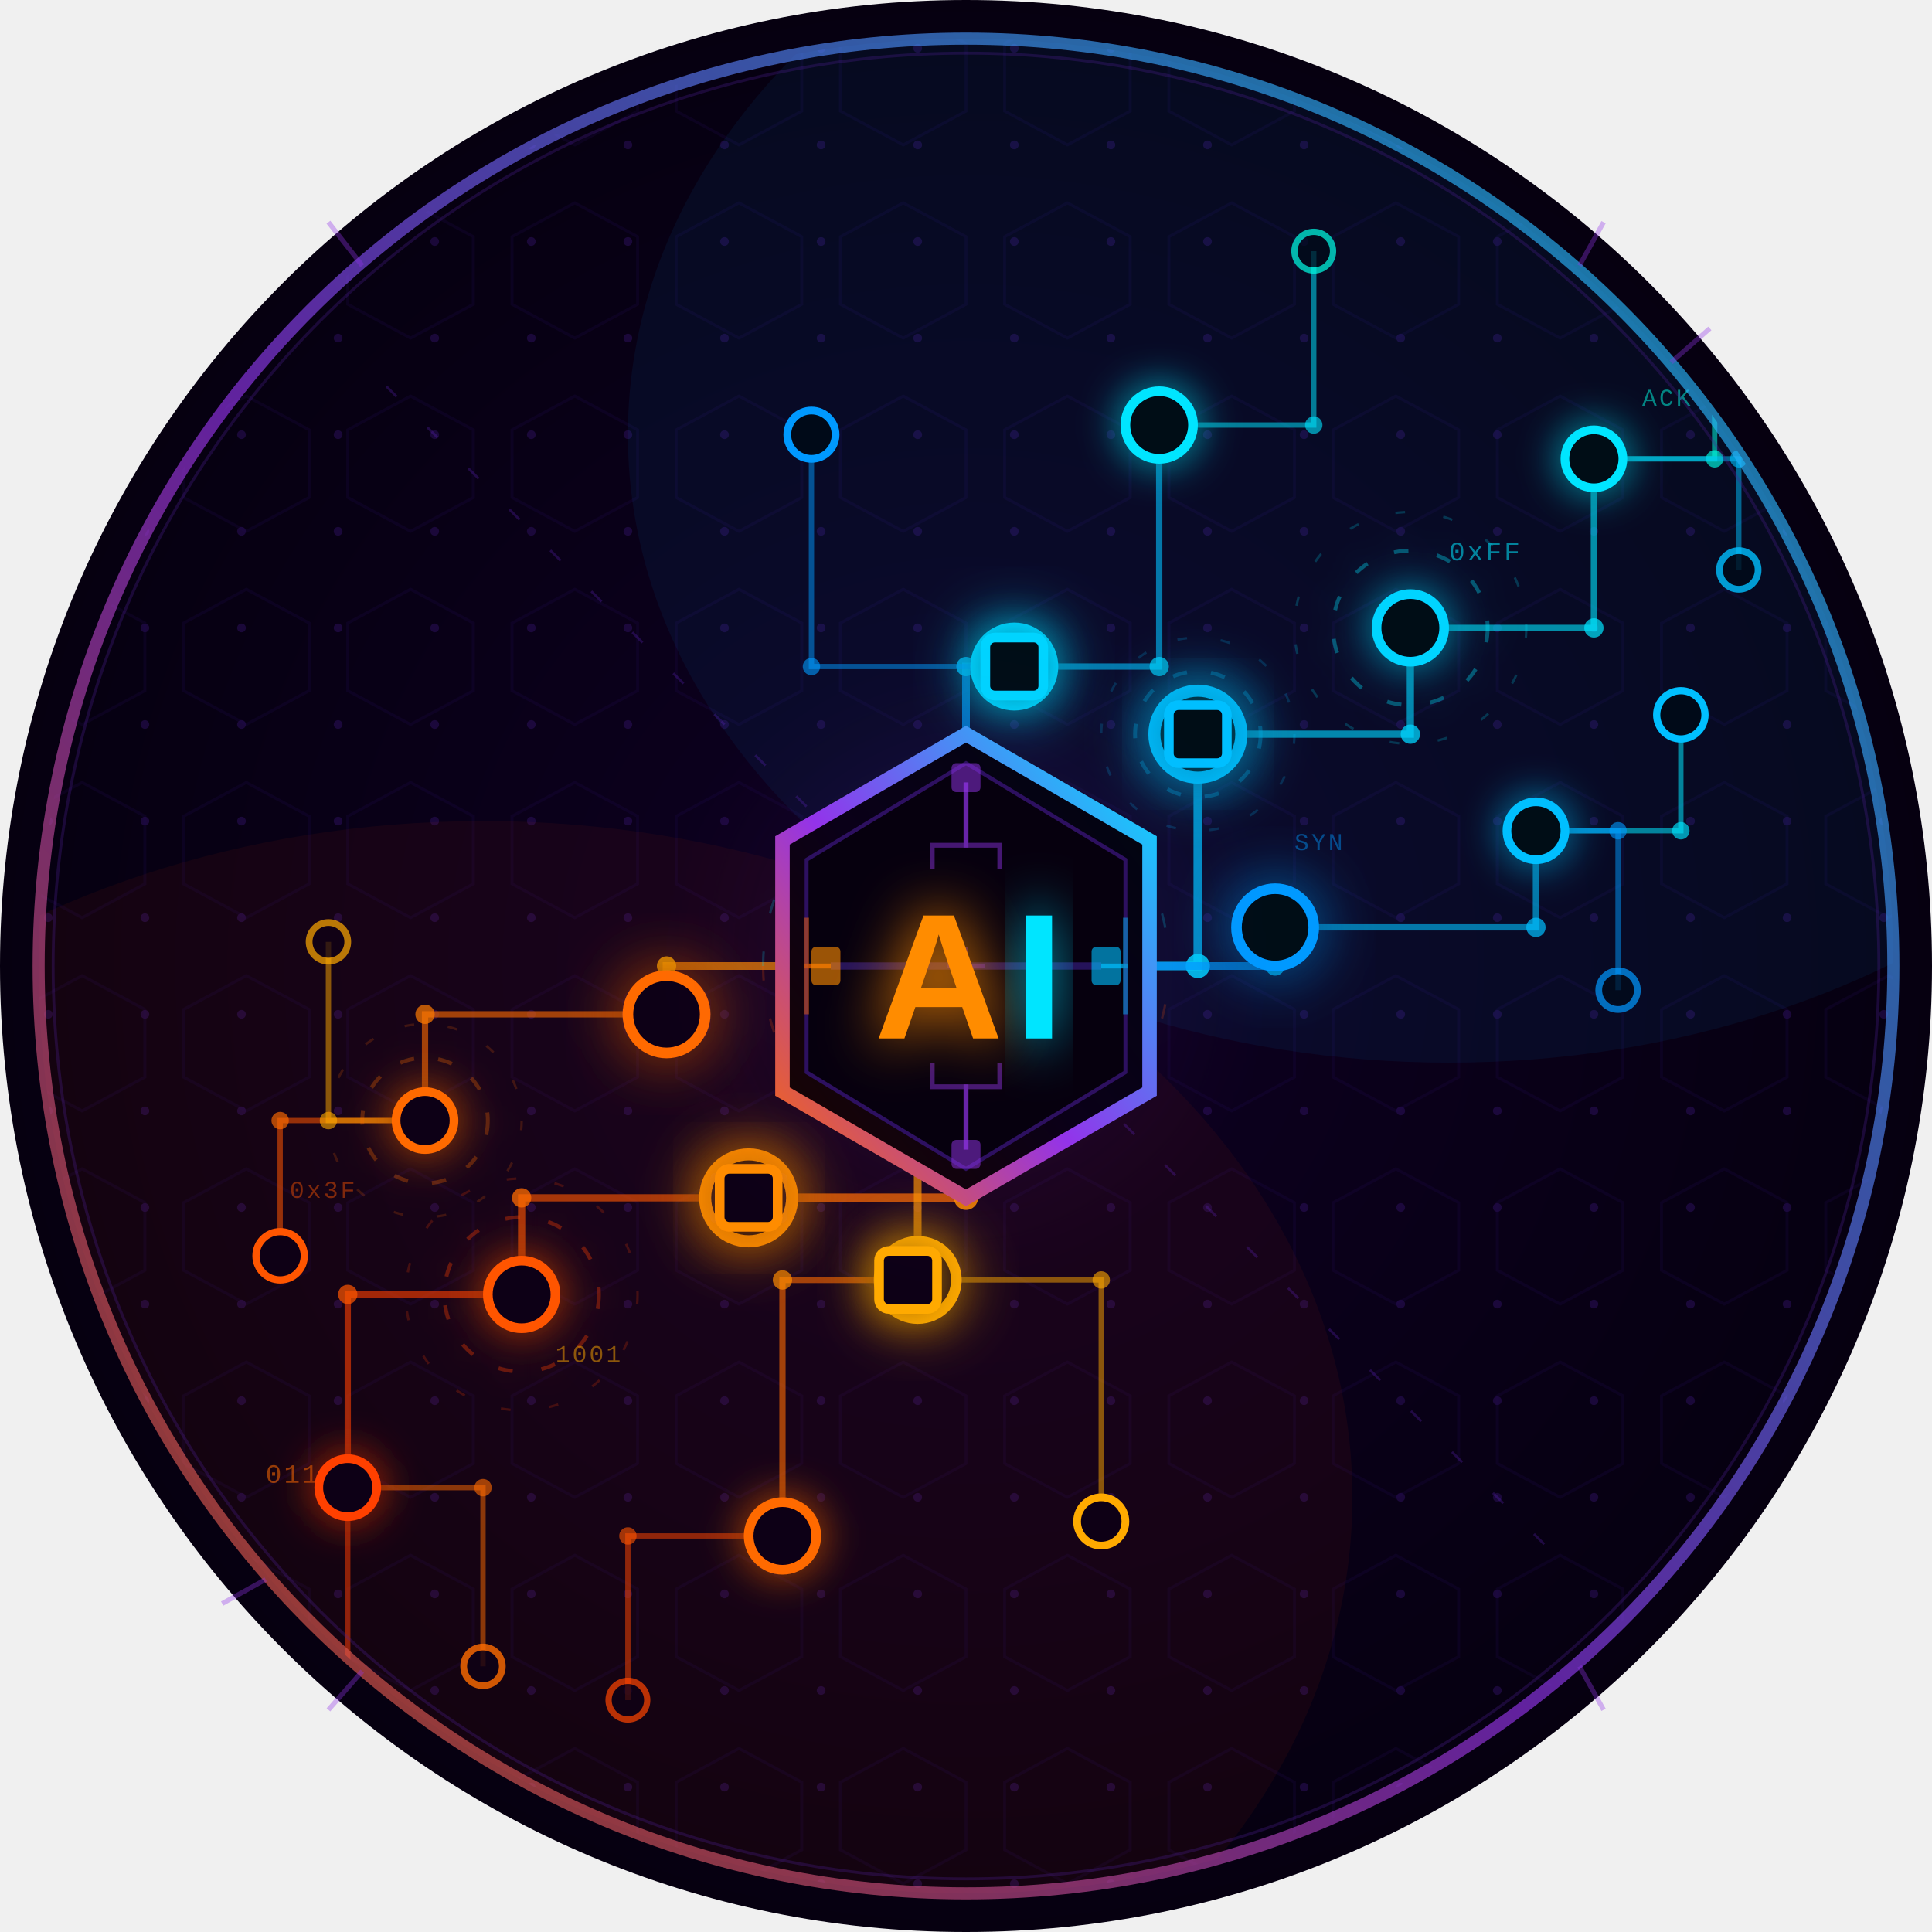
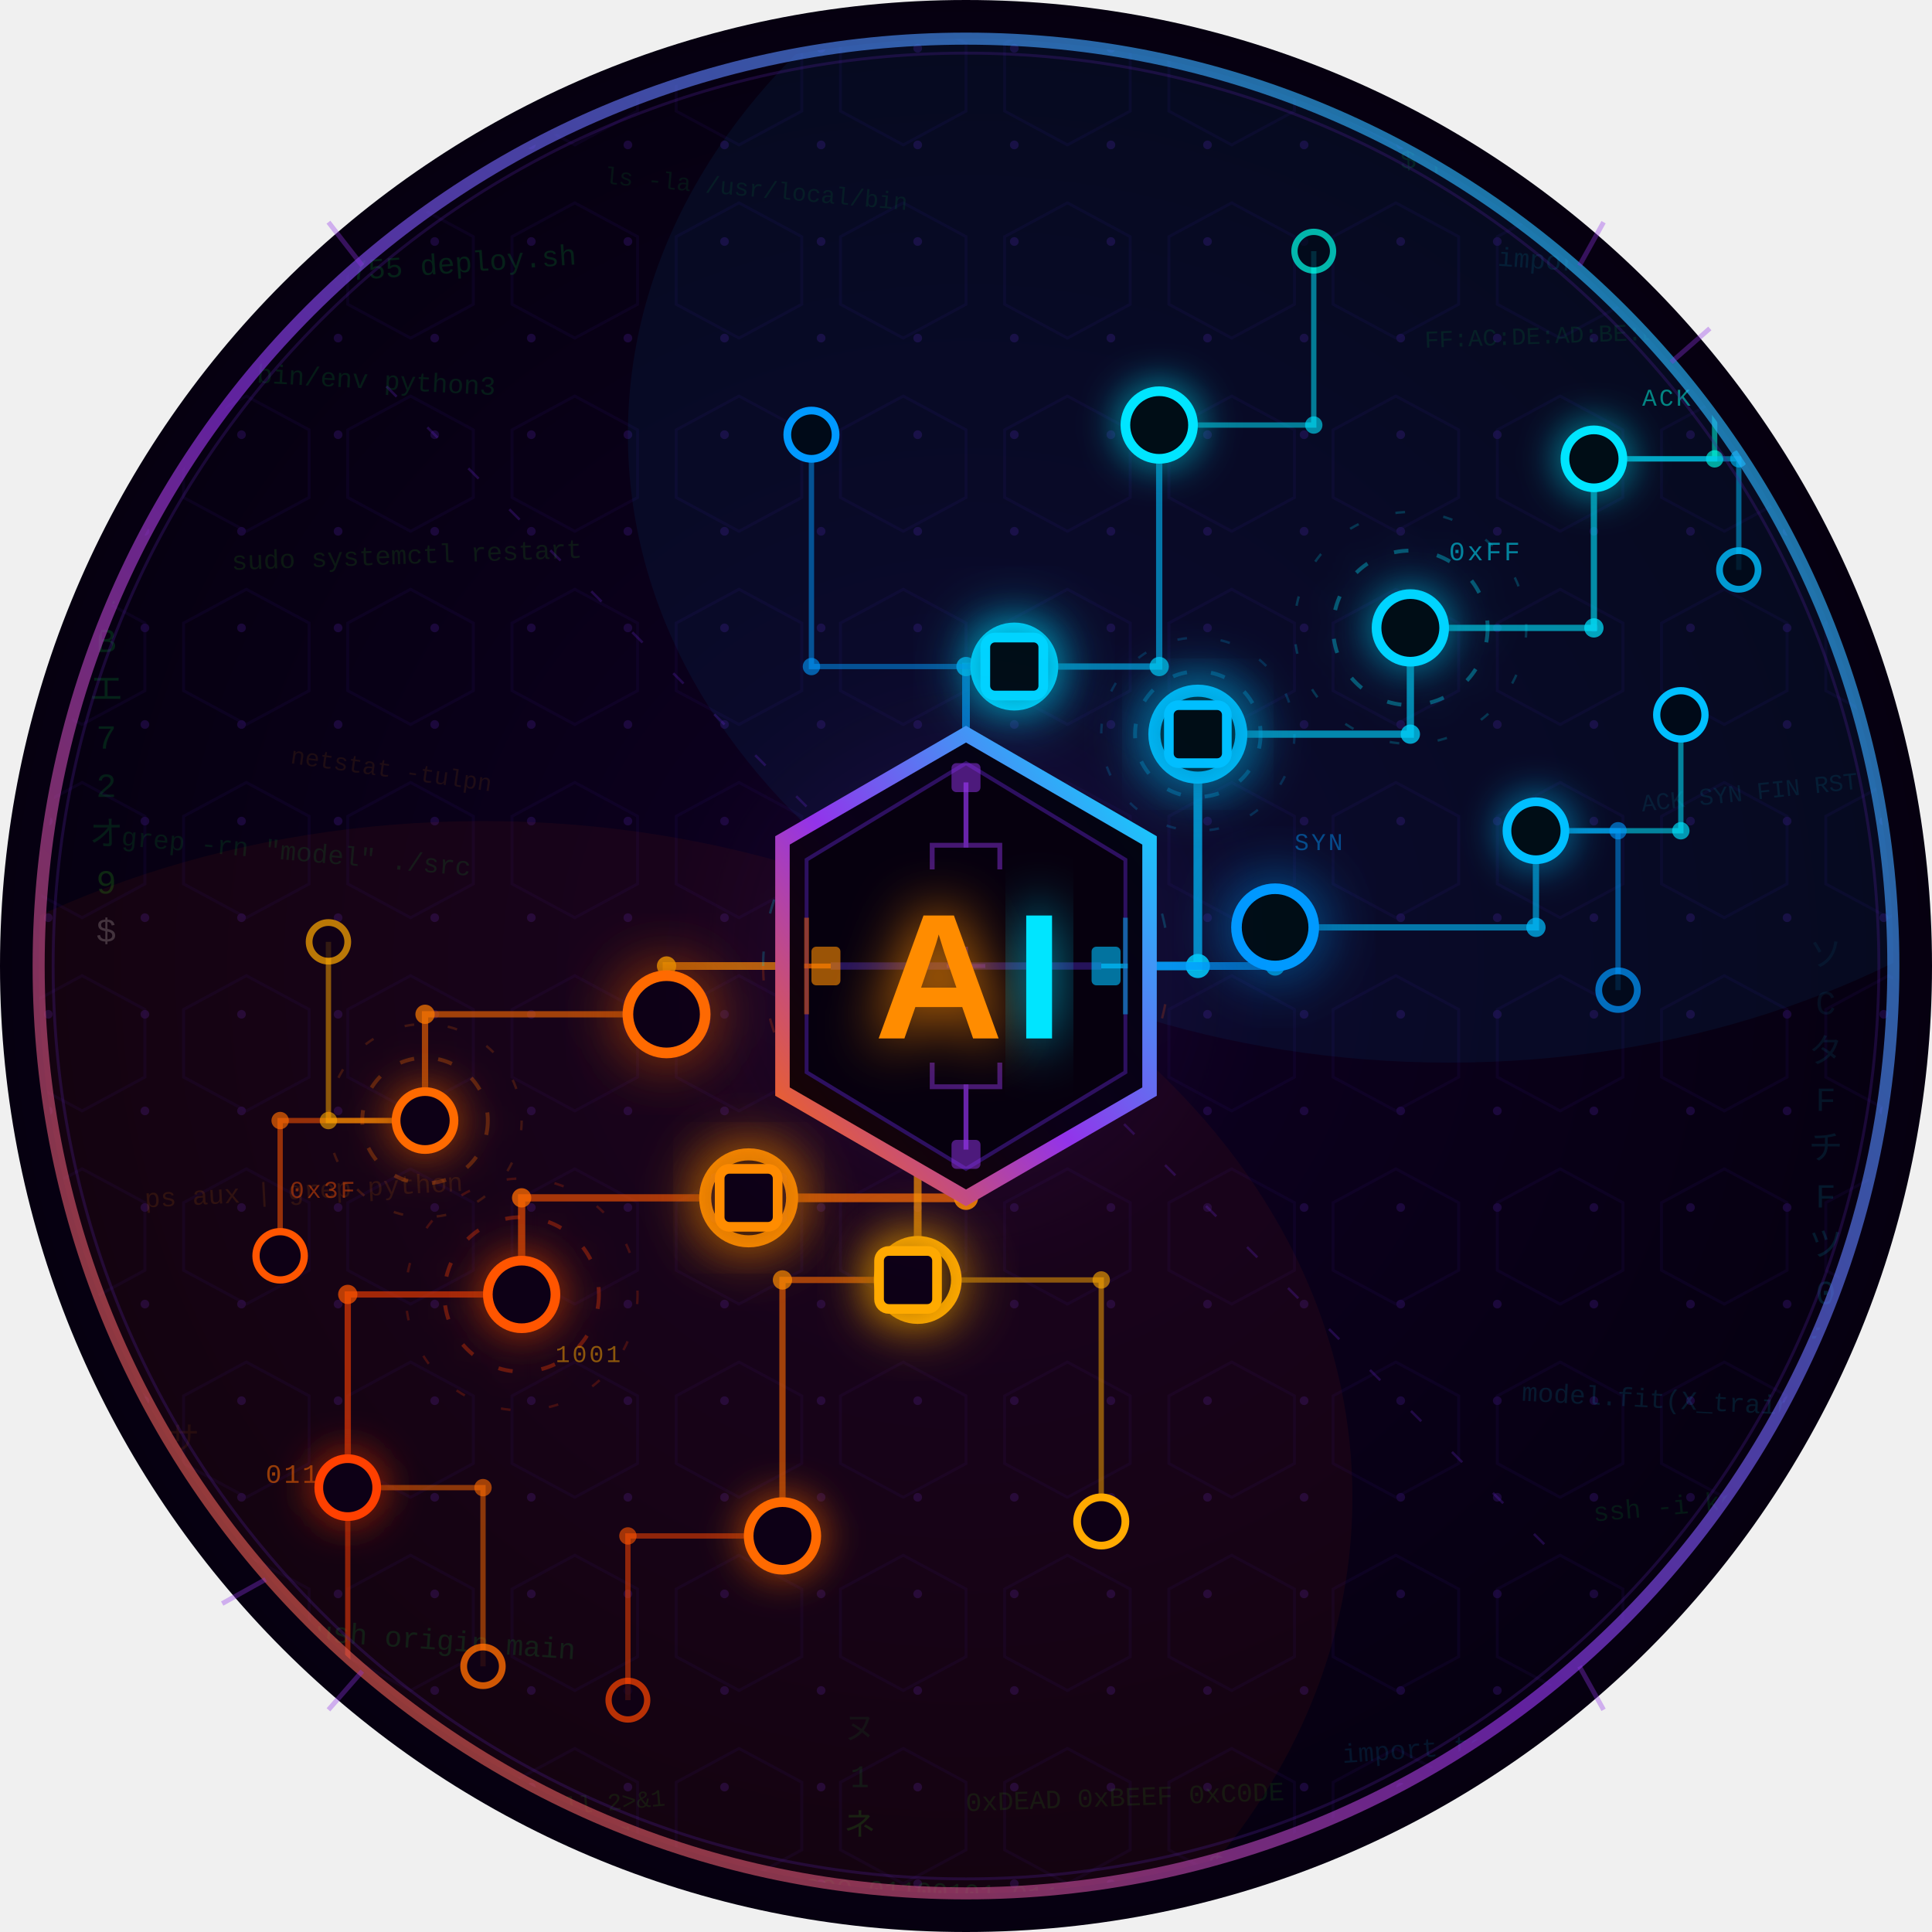
<svg xmlns="http://www.w3.org/2000/svg" width="400" height="400" viewBox="0 0 400 400">
  <defs>
    <radialGradient id="bgGrad" cx="50%" cy="50%" r="70%">
      <stop offset="0%" stop-color="#0e0022" />
      <stop offset="100%" stop-color="#020009" />
    </radialGradient>
    <linearGradient id="ogGrad" x1="0%" y1="100%" x2="100%" y2="0%">
      <stop offset="0%" stop-color="#FF3D00" />
      <stop offset="100%" stop-color="#FFAA00" />
    </linearGradient>
    <linearGradient id="cyGrad" x1="0%" y1="100%" x2="100%" y2="0%">
      <stop offset="0%" stop-color="#0099FF" />
      <stop offset="100%" stop-color="#00FFE5" />
    </linearGradient>
    <linearGradient id="hubRingGrad" x1="0%" y1="100%" x2="100%" y2="0%">
      <stop offset="0%" stop-color="#FF6B00" />
      <stop offset="45%" stop-color="#9333EA" />
      <stop offset="100%" stop-color="#00E5FF" />
    </linearGradient>
    <linearGradient id="splitGrad" x1="0%" y1="100%" x2="100%" y2="0%">
      <stop offset="0%" stop-color="#1a0500" />
      <stop offset="48%" stop-color="#0a0018" />
      <stop offset="100%" stop-color="#00050f" />
    </linearGradient>
    <filter id="ogGlow" x="-80%" y="-80%" width="260%" height="260%">
      <feGaussianBlur stdDeviation="6" result="b" />
      <feMerge>
        <feMergeNode in="b" />
        <feMergeNode in="SourceGraphic" />
      </feMerge>
    </filter>
    <filter id="cyGlow" x="-80%" y="-80%" width="260%" height="260%">
      <feGaussianBlur stdDeviation="6" result="b" />
      <feMerge>
        <feMergeNode in="b" />
        <feMergeNode in="SourceGraphic" />
      </feMerge>
    </filter>
    <filter id="hubGlow" x="-50%" y="-50%" width="200%" height="200%">
      <feGaussianBlur stdDeviation="14" result="b" />
      <feMerge>
        <feMergeNode in="b" />
        <feMergeNode in="SourceGraphic" />
      </feMerge>
    </filter>
    <filter id="nodeGlow" x="-100%" y="-100%" width="300%" height="300%">
      <feGaussianBlur stdDeviation="4" result="b" />
      <feMerge>
        <feMergeNode in="b" />
        <feMergeNode in="SourceGraphic" />
      </feMerge>
    </filter>
    <filter id="pulseGlow" x="-100%" y="-100%" width="300%" height="300%">
      <feGaussianBlur stdDeviation="3" result="b" />
      <feMerge>
        <feMergeNode in="b" />
        <feMergeNode in="SourceGraphic" />
      </feMerge>
    </filter>
    <clipPath id="circ">
      <circle cx="200" cy="200" r="192" />
    </clipPath>
  </defs>
  <circle cx="200" cy="200" r="200" fill="url(#bgGrad)" />
  <g clip-path="url(#circ)">
    <pattern id="dp" x="0" y="0" width="20" height="20" patternUnits="userSpaceOnUse">
      <circle cx="10" cy="10" r="0.9" fill="#2D1060" opacity="0.5" />
    </pattern>
    <rect width="400" height="400" fill="url(#dp)" />
    <pattern id="hexgrid" x="0" y="0" width="34" height="40" patternUnits="userSpaceOnUse">
      <polygon points="17,2 30,9 30,23 17,30 4,23 4,9" fill="none" stroke="#1E0A50" stroke-width="0.6" opacity="0.5" />
    </pattern>
    <rect width="400" height="400" fill="url(#hexgrid)" opacity="0.45" />
+     <g font-family="'Courier New','Lucida Console',monospace" font-size="7" text-anchor="middle" letter-spacing="0">
+       <text x="22" y="55" fill="#00FF41" opacity="0.06">ア</text>
+       <text x="22" y="65" fill="#00FF41" opacity="0.07">1</text>
+       <text x="22" y="75" fill="#00FF41" opacity="0.08">0</text>
+       <text x="22" y="85" fill="#00FF41" opacity="0.09">イ</text>
+       <text x="22" y="95" fill="#00FF41" opacity="0.10">F</text>
+       <text x="22" y="105" fill="#00FF41" opacity="0.11">3</text>
+       <text x="22" y="115" fill="#00FF41" opacity="0.12">ウ</text>
+       <text x="22" y="125" fill="#00FF41" opacity="0.13">E</text>
+       <text x="22" y="135" fill="#00FF41" opacity="0.14">B</text>
+       <text x="22" y="145" fill="#00FF41" opacity="0.14">エ</text>
+       <text x="22" y="155" fill="#00FF41" opacity="0.13">7</text>
+       <text x="22" y="165" fill="#00FF41" opacity="0.12">2</text>
+       <text x="22" y="175" fill="#00FF41" opacity="0.11">オ</text>
+       <text x="22" y="185" fill="#39FF14" opacity="0.16">9</text>
+       <text x="22" y="195" fill="#FFFFFF" opacity="0.20">$</text>
+     </g>
+     <g font-family="'Courier New','Lucida Console',monospace" font-size="6.5" text-anchor="middle">
+       <text x="38" y="300" fill="#FF8C00" opacity="0.08">サ</text>
+       <text x="38" y="310" fill="#FF8C00" opacity="0.09">0</text>
+       <text x="38" y="320" fill="#FF8C00" opacity="0.10">シ</text>
+       <text x="38" y="330" fill="#FF8C00" opacity="0.11">1</text>
+       <text x="38" y="340" fill="#FF8C00" opacity="0.12">ス</text>
+       <text x="38" y="350" fill="#FF8C00" opacity="0.13">D</text>
+       <text x="38" y="360" fill="#FF9500" opacity="0.14">A</text>
+       <text x="38" y="370" fill="#FFAA00" opacity="0.16">セ</text>
+     </g>
+     <g font-family="'Courier New','Lucida Console',monospace" font-size="7" text-anchor="middle">
+       <text x="378" y="200" fill="#00E5FF" opacity="0.06">ソ</text>
+       <text x="378" y="210" fill="#00E5FF" opacity="0.07">C</text>
+       <text x="378" y="220" fill="#00E5FF" opacity="0.08">タ</text>
+       <text x="378" y="230" fill="#00E5FF" opacity="0.09">F</text>
+       <text x="378" y="240" fill="#00E5FF" opacity="0.10">チ</text>
+       <text x="378" y="250" fill="#00E5FF" opacity="0.11">F</text>
+       <text x="378" y="260" fill="#00E5FF" opacity="0.12">ツ</text>
+       <text x="378" y="270" fill="#00E5FF" opacity="0.13">0</text>
+       <text x="378" y="280" fill="#00BFFF" opacity="0.15">テ</text>
+       <text x="378" y="290" fill="#FFFFFF" opacity="0.18">_</text>
+     </g>
+     <g font-family="'Courier New','Lucida Console',monospace" font-size="6.5" text-anchor="middle">
+       <text x="362" y="42" fill="#00FF41" opacity="0.07">ト</text>
+       <text x="362" y="52" fill="#00FF41" opacity="0.09">A</text>
+       <text x="362" y="62" fill="#00FF41" opacity="0.11">ナ</text>
+       <text x="362" y="72" fill="#00FF41" opacity="0.13">I</text>
+       <text x="362" y="82" fill="#39FF14" opacity="0.16">ニ</text>
+       <text x="362" y="92" fill="#FFFFFF" opacity="0.20">&gt;</text>
+     </g>
+     <g font-family="'Courier New','Lucida Console',monospace" font-size="6.5" text-anchor="middle">
+       <text x="178" y="360" fill="#00FF41" opacity="0.07">ヌ</text>
+       <text x="178" y="370" fill="#00FF41" opacity="0.09">1</text>
+       <text x="178" y="380" fill="#39FF14" opacity="0.13">ネ</text>
+     </g>
+     <text transform="translate(44,60) rotate(-4)" font-family="'Courier New','Lucida Console',monospace" font-size="6" fill="#00FF41" opacity="0.13">$ chmod 755 deploy.sh</text>
+     <text transform="translate(30,78) rotate(3)" font-family="'Courier New','Lucida Console',monospace" font-size="5.5" fill="#00FF41" opacity="0.11">#!/usr/bin/env python3</text>
+     <text transform="translate(48,118) rotate(-2)" font-family="'Courier New','Lucida Console',monospace" font-size="5.5" fill="#39FF14" opacity="0.10">sudo systemctl restart</text>
+     <text transform="translate(25,175) rotate(5)" font-family="'Courier New','Lucida Console',monospace" font-size="5.5" fill="#00FF41" opacity="0.10">grep -rn "model" ./src</text>
+     <text transform="translate(30,250) rotate(-3)" font-family="'Courier New','Lucida Console',monospace" font-size="5.5" fill="#FF8C00" opacity="0.12">ps aux | grep python</text>
+     <text transform="translate(40,338) rotate(4)" font-family="'Courier New','Lucida Console',monospace" font-size="6" fill="#00FF41" opacity="0.12">$ git push origin main</text>
+     <text transform="translate(55,385) rotate(-3)" font-family="'Courier New','Lucida Console',monospace" font-size="5.5" fill="#00FF41" opacity="0.10">tail -f /var/log/ai.log</text>
+     <text transform="translate(150,392) rotate(2)" font-family="'Courier New','Lucida Console',monospace" font-size="5.5" fill="#00FF41" opacity="0.11">01001000 01100101 01101100</text>
+     <text transform="translate(200,375) rotate(-2)" font-family="'Courier New','Lucida Console',monospace" font-size="5.5" fill="#39FF14" opacity="0.09">0xDEAD 0xBEEF 0xC0DE</text>
+     <text transform="translate(250,388) rotate(3)" font-family="'Courier New','Lucida Console',monospace" font-size="6" fill="#00FF41" opacity="0.12">$ pip install anthropic</text>
+     <text transform="translate(278,365) rotate(-4)" font-family="'Courier New','Lucida Console',monospace" font-size="5.5" fill="#00BFFF" opacity="0.11">import torch, transformers</text>
+     <text transform="translate(315,290) rotate(3)" font-family="'Courier New','Lucida Console',monospace" font-size="5.5" fill="#00E5FF" opacity="0.11">model.fit(X_train, y)</text>
+     <text transform="translate(330,315) rotate(-5)" font-family="'Courier New','Lucida Console',monospace" font-size="5.5" fill="#00FF41" opacity="0.10">ssh -i key.pem admin@</text>
+     <text transform="translate(290,35) rotate(-3)" font-family="'Courier New','Lucida Console',monospace" font-size="5.5" fill="#00FF41" opacity="0.11">$ python3 train.py --epochs</text>
+     <text transform="translate(310,55) rotate(4)" font-family="'Courier New','Lucida Console',monospace" font-size="5.5" fill="#00E5FF" opacity="0.10">import anthropic as ai</text>
+     <text transform="translate(295,72) rotate(-2)" font-family="'Courier New','Lucida Console',monospace" font-size="5" fill="#00FF41" opacity="0.09">FF:AC:DE:AD:BE:EF</text>
+     <text transform="translate(60,158) rotate(8)" font-family="'Courier New','Lucida Console',monospace" font-size="5" fill="#FF8C00" opacity="0.09">netstat -tulpn</text>
+     <text transform="translate(340,168) rotate(-6)" font-family="'Courier New','Lucida Console',monospace" font-size="5" fill="#00E5FF" opacity="0.09">ACK SYN FIN RST</text>
+     <text transform="translate(125,38) rotate(5)" font-family="'Courier New','Lucida Console',monospace" font-size="5" fill="#00FF41" opacity="0.08">ls -la /usr/local/bin</text>
+     <text transform="translate(90,378) rotate(-5)" font-family="'Courier New','Lucida Console',monospace" font-size="5" fill="#39FF14" opacity="0.09">&gt; /dev/null 2&gt;&amp;1</text>
    <ellipse cx="100" cy="310" rx="180" ry="140" fill="#FF3D00" opacity="0.055" />
    <ellipse cx="300" cy="90" rx="170" ry="130" fill="#0099FF" opacity="0.065" />
    <path d="M 200,200 L 200,248 L 155,248" fill="none" stroke="#FF6B00" stroke-width="1.8" opacity="0.72" />
    <circle cx="200" cy="248" r="2.5" fill="#FF8C00" opacity="0.85" />
    <path d="M 200,200 L 138,200 L 138,210" fill="none" stroke="#FF8C00" stroke-width="1.6" opacity="0.68" />
    <circle cx="138" cy="200" r="2" fill="#FFAA00" opacity="0.8" />
    <path d="M 200,200 L 190,200 L 190,265" fill="none" stroke="#FF9500" stroke-width="1.6" opacity="0.68" />
    <circle cx="190" cy="200" r="2" fill="#FF9500" opacity="0.8" />
    <path d="M 155,248 L 108,248 L 108,268" fill="none" stroke="#FF5500" stroke-width="1.5" opacity="0.62" />
    <circle cx="108" cy="248" r="2" fill="#FF6B00" opacity="0.75" />
    <path d="M 108,268 L 72,268 L 72,308" fill="none" stroke="#FF4000" stroke-width="1.3" opacity="0.6" />
    <circle cx="72" cy="268" r="2" fill="#FF5500" opacity="0.7" />
    <path d="M 72,308 L 72,350 L 50,350" fill="none" stroke="#FF3D00" stroke-width="1.1" opacity="0.52" />
    <circle cx="72" cy="350" r="1.8" fill="#FF4000" opacity="0.65" />
    <path d="M 72,308 L 100,308 L 100,345" fill="none" stroke="#FF6B00" stroke-width="1.1" opacity="0.5" />
    <circle cx="100" cy="308" r="1.8" fill="#FF6B00" opacity="0.6" />
    <path d="M 138,210 L 88,210 L 88,232" fill="none" stroke="#FF6B00" stroke-width="1.3" opacity="0.6" />
    <circle cx="88" cy="210" r="2" fill="#FF7B00" opacity="0.7" />
    <path d="M 88,232 L 58,232 L 58,260" fill="none" stroke="#FF5500" stroke-width="1.1" opacity="0.55" />
    <circle cx="58" cy="232" r="1.8" fill="#FF6B00" opacity="0.65" />
    <path d="M 88,232 L 68,232 L 68,195" fill="none" stroke="#FFAA00" stroke-width="1.1" opacity="0.5" />
    <circle cx="68" cy="232" r="1.8" fill="#FFAA00" opacity="0.6" />
    <path d="M 190,265 L 162,265 L 162,318" fill="none" stroke="#FF6B00" stroke-width="1.3" opacity="0.6" />
    <circle cx="162" cy="265" r="2" fill="#FF8C00" opacity="0.7" />
    <path d="M 162,318 L 130,318 L 130,352" fill="none" stroke="#FF4500" stroke-width="1.1" opacity="0.52" />
    <circle cx="130" cy="318" r="1.8" fill="#FF5500" opacity="0.6" />
    <path d="M 190,265 L 228,265 L 228,315" fill="none" stroke="#FFAA00" stroke-width="1.1" opacity="0.5" />
    <circle cx="228" cy="265" r="1.8" fill="#FFAA00" opacity="0.6" />
    <circle cx="108" cy="268" r="16" fill="none" stroke="#FF4000" stroke-width="0.8" stroke-dasharray="3 6" opacity="0.35" filter="url(#pulseGlow)" />
    <circle cx="108" cy="268" r="24" fill="none" stroke="#FF4000" stroke-width="0.5" stroke-dasharray="2 8" opacity="0.2" />
    <circle cx="88" cy="232" r="13" fill="none" stroke="#FF6B00" stroke-width="0.8" stroke-dasharray="3 5" opacity="0.3" filter="url(#pulseGlow)" />
    <circle cx="88" cy="232" r="20" fill="none" stroke="#FF6B00" stroke-width="0.5" stroke-dasharray="2 7" opacity="0.18" />
    <text x="55" y="307" font-family="'Courier New','Lucida Console',monospace" font-size="5.5" fill="#FF6B00" opacity="0.55" letter-spacing="0.5">01101</text>
    <text x="115" y="282" font-family="'Courier New','Lucida Console',monospace" font-size="5" fill="#FFAA00" opacity="0.5" letter-spacing="0.5">1001</text>
    <text x="60" y="248" font-family="'Courier New','Lucida Console',monospace" font-size="5" fill="#FF5500" opacity="0.45" letter-spacing="0.5">0x3F</text>
    <circle cx="155" cy="248" r="9" fill="#0e0015" stroke="#FF8C00" stroke-width="2.5" filter="url(#ogGlow)" />
    <circle cx="138" cy="210" r="8" fill="#0e0015" stroke="#FF6B00" stroke-width="2.2" filter="url(#ogGlow)" />
    <circle cx="190" cy="265" r="8" fill="#0e0015" stroke="#FFAA00" stroke-width="2.2" filter="url(#ogGlow)" />
    <circle cx="108" cy="268" r="7" fill="#0e0015" stroke="#FF5500" stroke-width="2" filter="url(#nodeGlow)" />
    <circle cx="88" cy="232" r="6" fill="#0e0015" stroke="#FF6B00" stroke-width="1.8" filter="url(#nodeGlow)" />
    <circle cx="162" cy="318" r="7" fill="#0e0015" stroke="#FF6B00" stroke-width="2" filter="url(#nodeGlow)" />
    <circle cx="228" cy="315" r="5" fill="#0e0015" stroke="#FFAA00" stroke-width="1.6" />
    <circle cx="72" cy="308" r="6" fill="#0e0015" stroke="#FF4000" stroke-width="1.8" filter="url(#nodeGlow)" />
    <circle cx="58" cy="260" r="5" fill="#0e0015" stroke="#FF5500" stroke-width="1.5" />
    <circle cx="50" cy="350" r="4" fill="#0e0015" stroke="#FF3D00" stroke-width="1.4" opacity="0.8" />
    <circle cx="100" cy="345" r="4" fill="#0e0015" stroke="#FF6B00" stroke-width="1.4" opacity="0.8" />
    <circle cx="68" cy="195" r="4" fill="#0e0015" stroke="#FFAA00" stroke-width="1.4" opacity="0.7" />
    <circle cx="130" cy="352" r="4" fill="#0e0015" stroke="#FF4500" stroke-width="1.3" opacity="0.7" />
    <rect x="149" y="242" width="12" height="12" rx="2" fill="#0e0015" stroke="#FF8C00" stroke-width="2" filter="url(#ogGlow)" />
    <rect x="182" y="259" width="12" height="12" rx="2" fill="#0e0015" stroke="#FFAA00" stroke-width="2" filter="url(#nodeGlow)" />
    <path d="M 200,200 L 248,200 L 248,152" fill="none" stroke="#00BFFF" stroke-width="1.8" opacity="0.72" />
    <circle cx="248" cy="200" r="2.5" fill="#00D4FF" opacity="0.85" />
    <path d="M 200,200 L 264,200 L 264,192" fill="none" stroke="#0099FF" stroke-width="1.6" opacity="0.68" />
    <circle cx="264" cy="200" r="2" fill="#00BFFF" opacity="0.8" />
    <path d="M 200,200 L 200,138 L 210,138" fill="none" stroke="#0099FF" stroke-width="1.6" opacity="0.68" />
    <circle cx="200" cy="138" r="2" fill="#00BFFF" opacity="0.8" />
    <path d="M 248,152 L 292,152 L 292,130" fill="none" stroke="#00D4FF" stroke-width="1.5" opacity="0.62" />
    <circle cx="292" cy="152" r="2" fill="#00D4FF" opacity="0.75" />
    <path d="M 292,130 L 330,130 L 330,95" fill="none" stroke="#00E5FF" stroke-width="1.3" opacity="0.6" />
    <circle cx="330" cy="130" r="2" fill="#00E5FF" opacity="0.7" />
    <path d="M 330,95 L 355,95 L 355,60" fill="none" stroke="#00FFE5" stroke-width="1.1" opacity="0.52" />
    <circle cx="355" cy="95" r="1.8" fill="#00FFE5" opacity="0.65" />
    <path d="M 330,95 L 360,95 L 360,118" fill="none" stroke="#00BFFF" stroke-width="1.1" opacity="0.5" />
    <circle cx="360" cy="95" r="1.8" fill="#00BFFF" opacity="0.6" />
    <path d="M 264,192 L 318,192 L 318,172" fill="none" stroke="#00BFFF" stroke-width="1.3" opacity="0.6" />
    <circle cx="318" cy="192" r="2" fill="#00BFFF" opacity="0.7" />
    <path d="M 318,172 L 348,172 L 348,148" fill="none" stroke="#00E5FF" stroke-width="1.1" opacity="0.55" />
    <circle cx="348" cy="172" r="1.8" fill="#00E5FF" opacity="0.65" />
    <path d="M 318,172 L 335,172 L 335,205" fill="none" stroke="#0099FF" stroke-width="1.1" opacity="0.5" />
    <circle cx="335" cy="172" r="1.8" fill="#0099FF" opacity="0.6" />
    <path d="M 210,138 L 240,138 L 240,88" fill="none" stroke="#00BFFF" stroke-width="1.3" opacity="0.6" />
    <circle cx="240" cy="138" r="2" fill="#00D4FF" opacity="0.7" />
    <path d="M 240,88 L 272,88 L 272,52" fill="none" stroke="#00E5FF" stroke-width="1.1" opacity="0.52" />
    <circle cx="272" cy="88" r="1.8" fill="#00E5FF" opacity="0.6" />
    <path d="M 210,138 L 168,138 L 168,90" fill="none" stroke="#0099FF" stroke-width="1.1" opacity="0.5" />
    <circle cx="168" cy="138" r="1.8" fill="#0099FF" opacity="0.6" />
    <circle cx="292" cy="130" r="16" fill="none" stroke="#00E5FF" stroke-width="0.8" stroke-dasharray="3 6" opacity="0.35" filter="url(#pulseGlow)" />
    <circle cx="292" cy="130" r="24" fill="none" stroke="#00E5FF" stroke-width="0.5" stroke-dasharray="2 8" opacity="0.2" />
    <circle cx="248" cy="152" r="13" fill="none" stroke="#00BFFF" stroke-width="0.8" stroke-dasharray="3 5" opacity="0.3" filter="url(#pulseGlow)" />
    <circle cx="248" cy="152" r="20" fill="none" stroke="#00BFFF" stroke-width="0.5" stroke-dasharray="2 7" opacity="0.18" />
    <text x="300" y="116" font-family="'Courier New','Lucida Console',monospace" font-size="5.5" fill="#00E5FF" opacity="0.55" letter-spacing="0.5">0xFF</text>
    <text x="340" y="84" font-family="'Courier New','Lucida Console',monospace" font-size="5" fill="#00FFE5" opacity="0.5" letter-spacing="0.5">ACK</text>
    <text x="268" y="176" font-family="'Courier New','Lucida Console',monospace" font-size="5" fill="#0099FF" opacity="0.45" letter-spacing="0.5">SYN</text>
    <circle cx="248" cy="152" r="9" fill="#000a18" stroke="#00BFFF" stroke-width="2.5" filter="url(#cyGlow)" />
    <circle cx="264" cy="192" r="8" fill="#000a18" stroke="#0099FF" stroke-width="2.2" filter="url(#cyGlow)" />
    <circle cx="210" cy="138" r="8" fill="#000a18" stroke="#00D4FF" stroke-width="2.2" filter="url(#cyGlow)" />
    <circle cx="292" cy="130" r="7" fill="#000a18" stroke="#00D4FF" stroke-width="2" filter="url(#nodeGlow)" />
    <circle cx="318" cy="172" r="6" fill="#000a18" stroke="#00BFFF" stroke-width="1.8" filter="url(#nodeGlow)" />
    <circle cx="240" cy="88" r="7" fill="#000a18" stroke="#00E5FF" stroke-width="2" filter="url(#nodeGlow)" />
    <circle cx="168" cy="90" r="5" fill="#000a18" stroke="#0099FF" stroke-width="1.6" />
    <circle cx="330" cy="95" r="6" fill="#000a18" stroke="#00E5FF" stroke-width="1.8" filter="url(#nodeGlow)" />
    <circle cx="348" cy="148" r="5" fill="#000a18" stroke="#00BFFF" stroke-width="1.5" />
    <circle cx="355" cy="60" r="4" fill="#000a18" stroke="#00FFE5" stroke-width="1.4" opacity="0.8" />
    <circle cx="360" cy="118" r="4" fill="#000a18" stroke="#00BFFF" stroke-width="1.4" opacity="0.8" />
    <circle cx="335" cy="205" r="4" fill="#000a18" stroke="#0099FF" stroke-width="1.4" opacity="0.7" />
    <circle cx="272" cy="52" r="4" fill="#000a18" stroke="#00FFE5" stroke-width="1.3" opacity="0.7" />
    <rect x="242" y="146" width="12" height="12" rx="2" fill="#000a18" stroke="#00BFFF" stroke-width="2" filter="url(#cyGlow)" />
    <rect x="204" y="132" width="12" height="12" rx="2" fill="#000a18" stroke="#00D4FF" stroke-width="2" filter="url(#nodeGlow)" />
    <line x1="80" y1="80" x2="320" y2="320" stroke="#6D28D9" stroke-width="0.5" opacity="0.25" stroke-dasharray="3 9" />
    <path d="M 165,200 A 35,35 0 0 0 235,200" fill="none" stroke="#FF6B00" stroke-width="0.7" stroke-dasharray="4 6" opacity="0.3" />
    <path d="M 158,200 A 42,42 0 0 0 242,200" fill="none" stroke="#FF5500" stroke-width="0.5" stroke-dasharray="3 8" opacity="0.2" />
    <path d="M 165,200 A 35,35 0 0 1 235,200" fill="none" stroke="#00BFFF" stroke-width="0.7" stroke-dasharray="4 6" opacity="0.3" />
    <path d="M 158,200 A 42,42 0 0 1 242,200" fill="none" stroke="#00E5FF" stroke-width="0.5" stroke-dasharray="3 8" opacity="0.2" />
    <polygon points="200,155 236,177 236,223 200,245 164,223 164,177" fill="#9333EA" opacity="0.1" filter="url(#hubGlow)" />
    <polygon points="200,152 238,174 238,226 200,248 162,226 162,174" fill="url(#splitGrad)" stroke="url(#hubRingGrad)" stroke-width="3" />
    <polygon points="200,158 233,178 233,222 200,242 167,222 167,178" fill="#06000e" stroke="#2D1060" stroke-width="0.8" />
    <line x1="172" y1="200" x2="228" y2="200" stroke="#3B1F8C" stroke-width="1.5" opacity="0.6" />
    <path d="M 172,200 L 167,200 L 167,190" fill="none" stroke="#FF6B00" stroke-width="1" opacity="0.45" />
    <path d="M 172,200 L 167,200 L 167,210" fill="none" stroke="#FF6B00" stroke-width="1" opacity="0.45" />
    <path d="M 228,200 L 233,200 L 233,190" fill="none" stroke="#00BFFF" stroke-width="1" opacity="0.45" />
    <path d="M 228,200 L 233,200 L 233,210" fill="none" stroke="#00BFFF" stroke-width="1" opacity="0.45" />
    <path d="M 200,162 L 200,175 L 193,175 L 193,180" fill="none" stroke="#9333EA" stroke-width="1" opacity="0.45" />
    <path d="M 200,162 L 200,175 L 207,175 L 207,180" fill="none" stroke="#9333EA" stroke-width="1" opacity="0.45" />
    <path d="M 200,238 L 200,225 L 193,225 L 193,220" fill="none" stroke="#9333EA" stroke-width="1" opacity="0.45" />
    <path d="M 200,238 L 200,225 L 207,225 L 207,220" fill="none" stroke="#9333EA" stroke-width="1" opacity="0.45" />
    <rect x="168" y="196" width="6" height="8" rx="1" fill="#FF8C00" opacity="0.6" />
    <rect x="226" y="196" width="6" height="8" rx="1" fill="#00BFFF" opacity="0.6" />
    <rect x="197" y="158" width="6" height="6" rx="1" fill="#9333EA" opacity="0.5" />
    <rect x="197" y="236" width="6" height="6" rx="1" fill="#9333EA" opacity="0.5" />
    <line x1="196" y1="200" x2="204" y2="200" stroke="#6D28D9" stroke-width="0.8" opacity="0.4" />
    <line x1="200" y1="196" x2="200" y2="204" stroke="#6D28D9" stroke-width="0.8" opacity="0.4" />
    <text x="181" y="215" font-family="'SF Pro Display','Helvetica Neue',Arial,sans-serif" font-size="37" font-weight="900" letter-spacing="-1" fill="#FF8C00" filter="url(#ogGlow)">A</text>
    <text x="210" y="215" font-family="'SF Pro Display','Helvetica Neue',Arial,sans-serif" font-size="37" font-weight="900" fill="#00E5FF" filter="url(#cyGlow)">I</text>
  </g>
  <circle cx="200" cy="200" r="192" fill="none" stroke="url(#hubRingGrad)" stroke-width="2.5" opacity="0.65" />
  <circle cx="200" cy="200" r="189" fill="none" stroke="#4C1D95" stroke-width="0.6" opacity="0.3" />
  <g stroke="url(#hubRingGrad)" stroke-width="1.5" opacity="0.5">
    <line x1="200" y1="8" x2="200" y2="18" />
    <line x1="200" y1="382" x2="200" y2="392" />
    <line x1="8" y1="200" x2="18" y2="200" />
    <line x1="382" y1="200" x2="392" y2="200" />
  </g>
  <g stroke="#9333EA" stroke-width="1" opacity="0.35">
    <line x1="332" y1="46" x2="327" y2="55" />
    <line x1="354" y1="68" x2="346" y2="75" />
    <line x1="68" y1="354" x2="75" y2="346" />
    <line x1="46" y1="332" x2="55" y2="327" />
    <line x1="332" y1="354" x2="327" y2="345" />
    <line x1="68" y1="46" x2="75" y2="55" />
  </g>
</svg>
